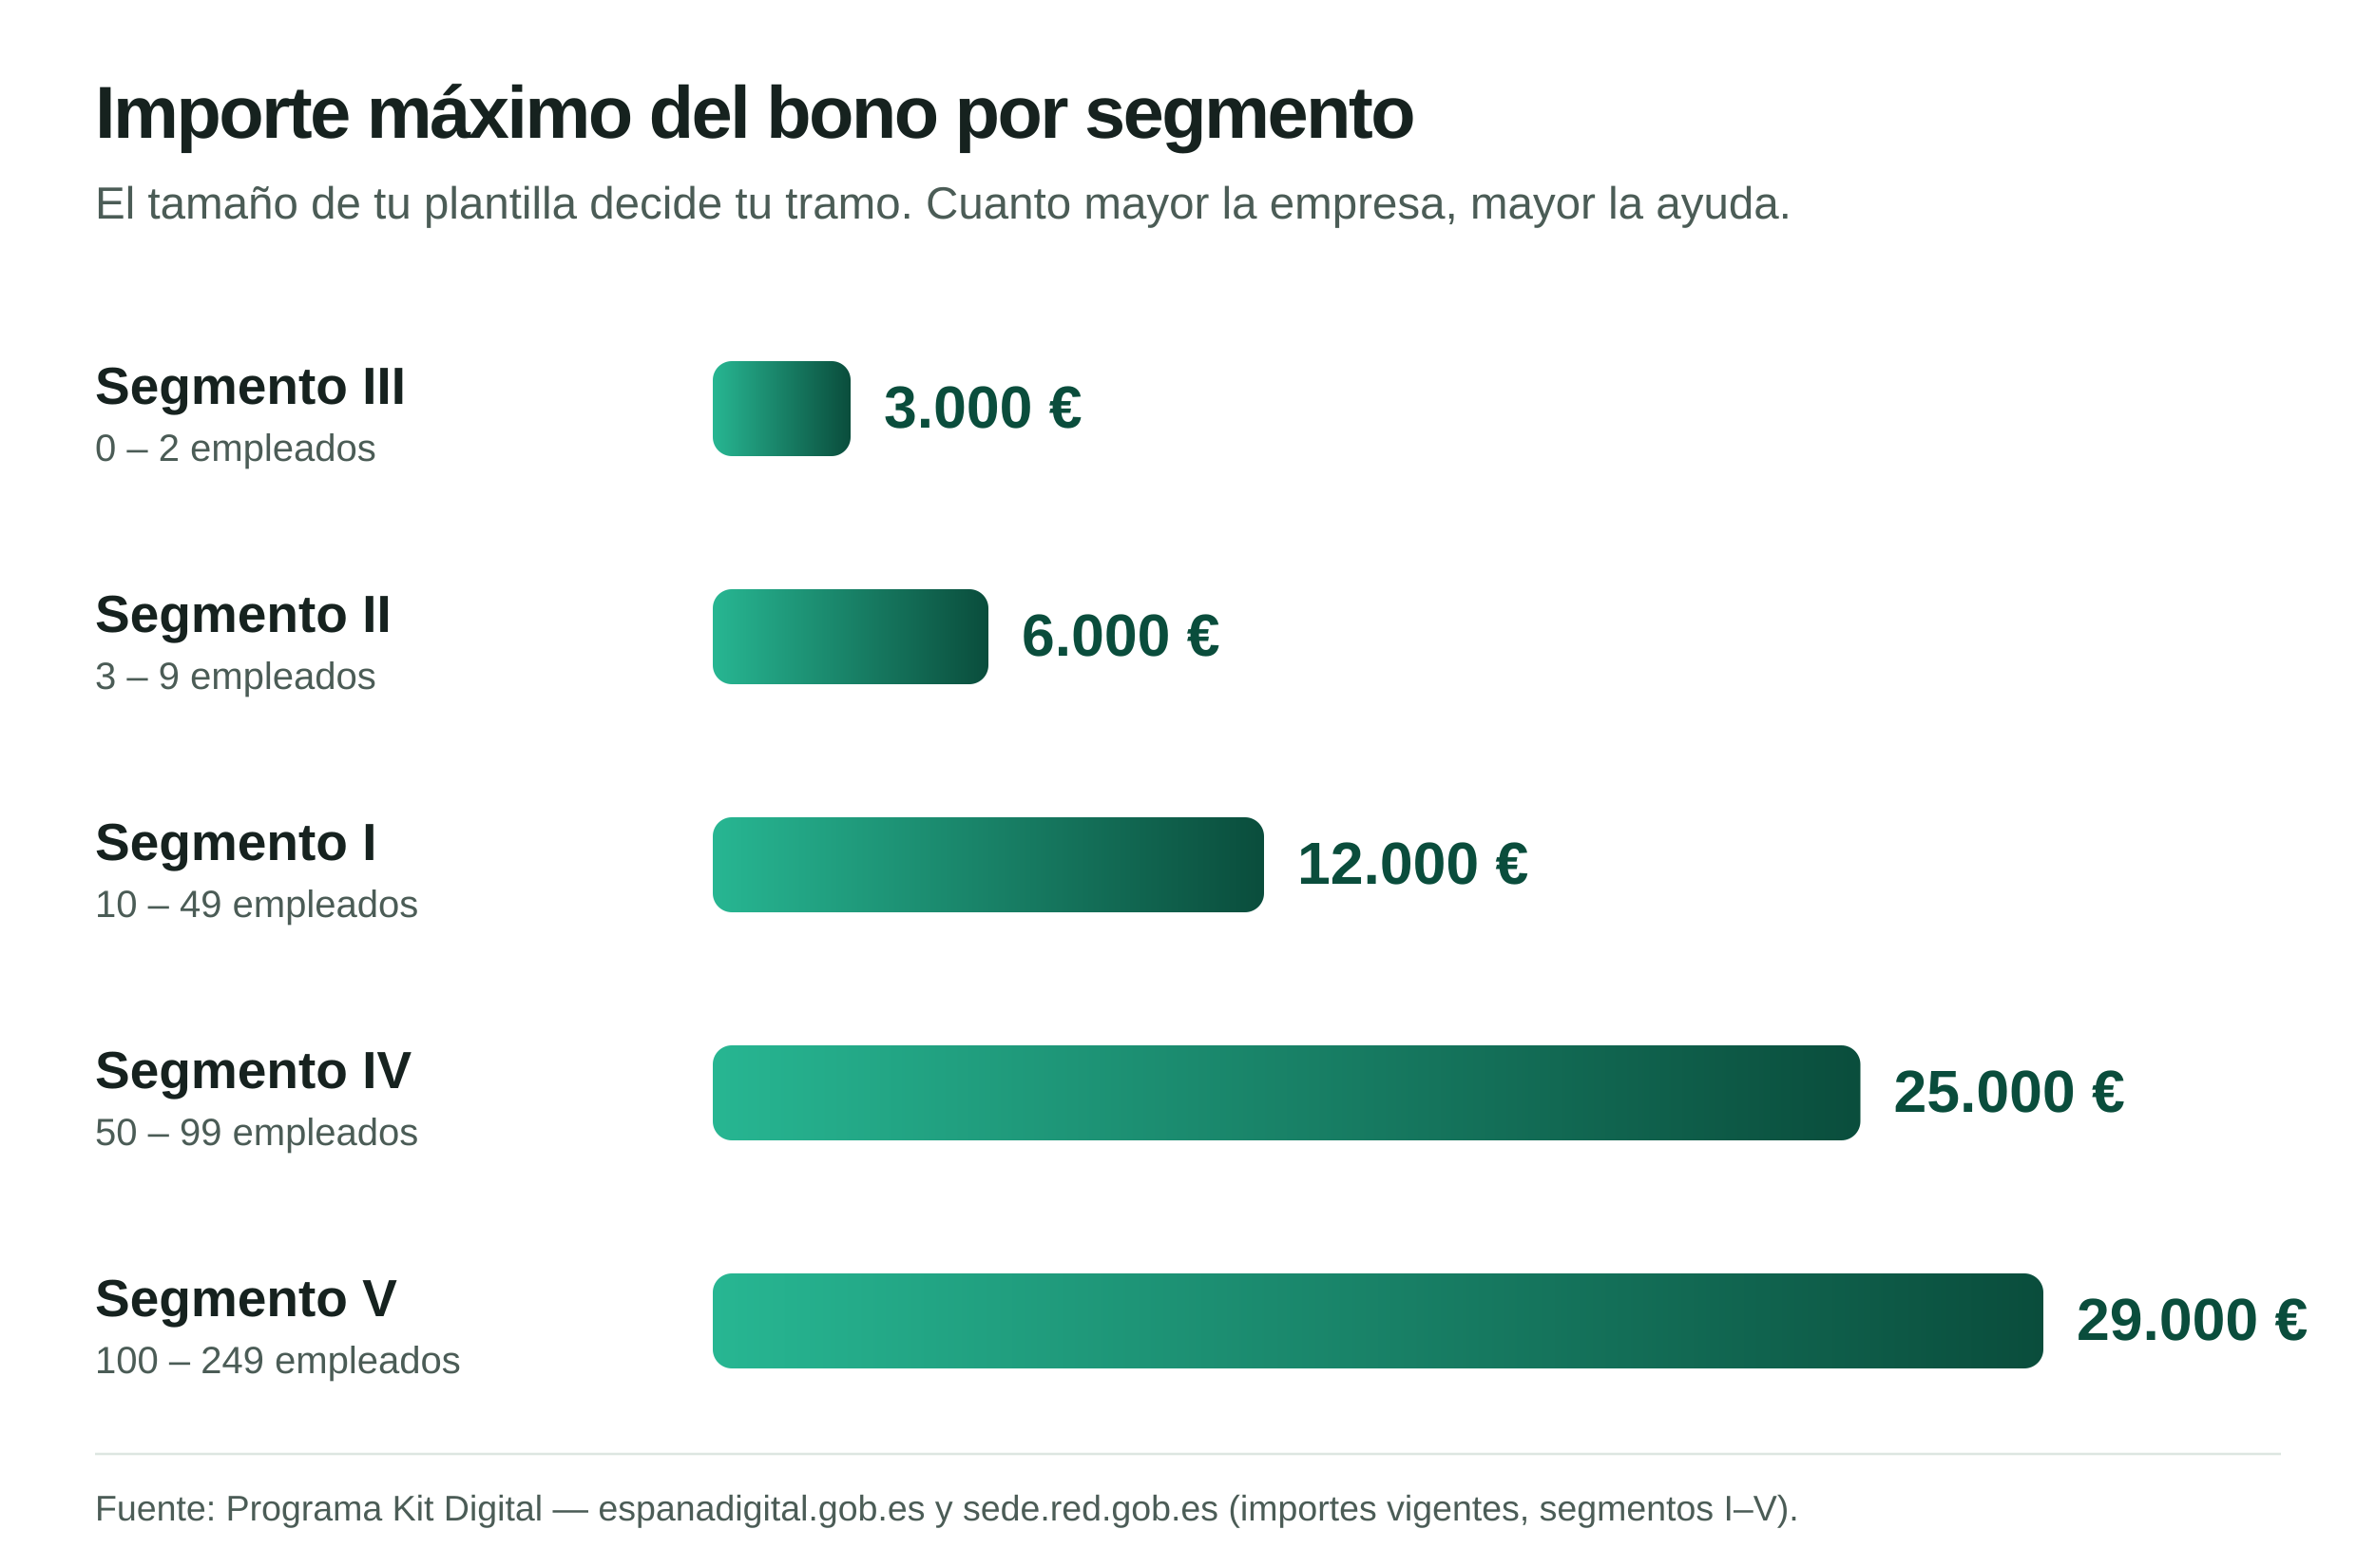
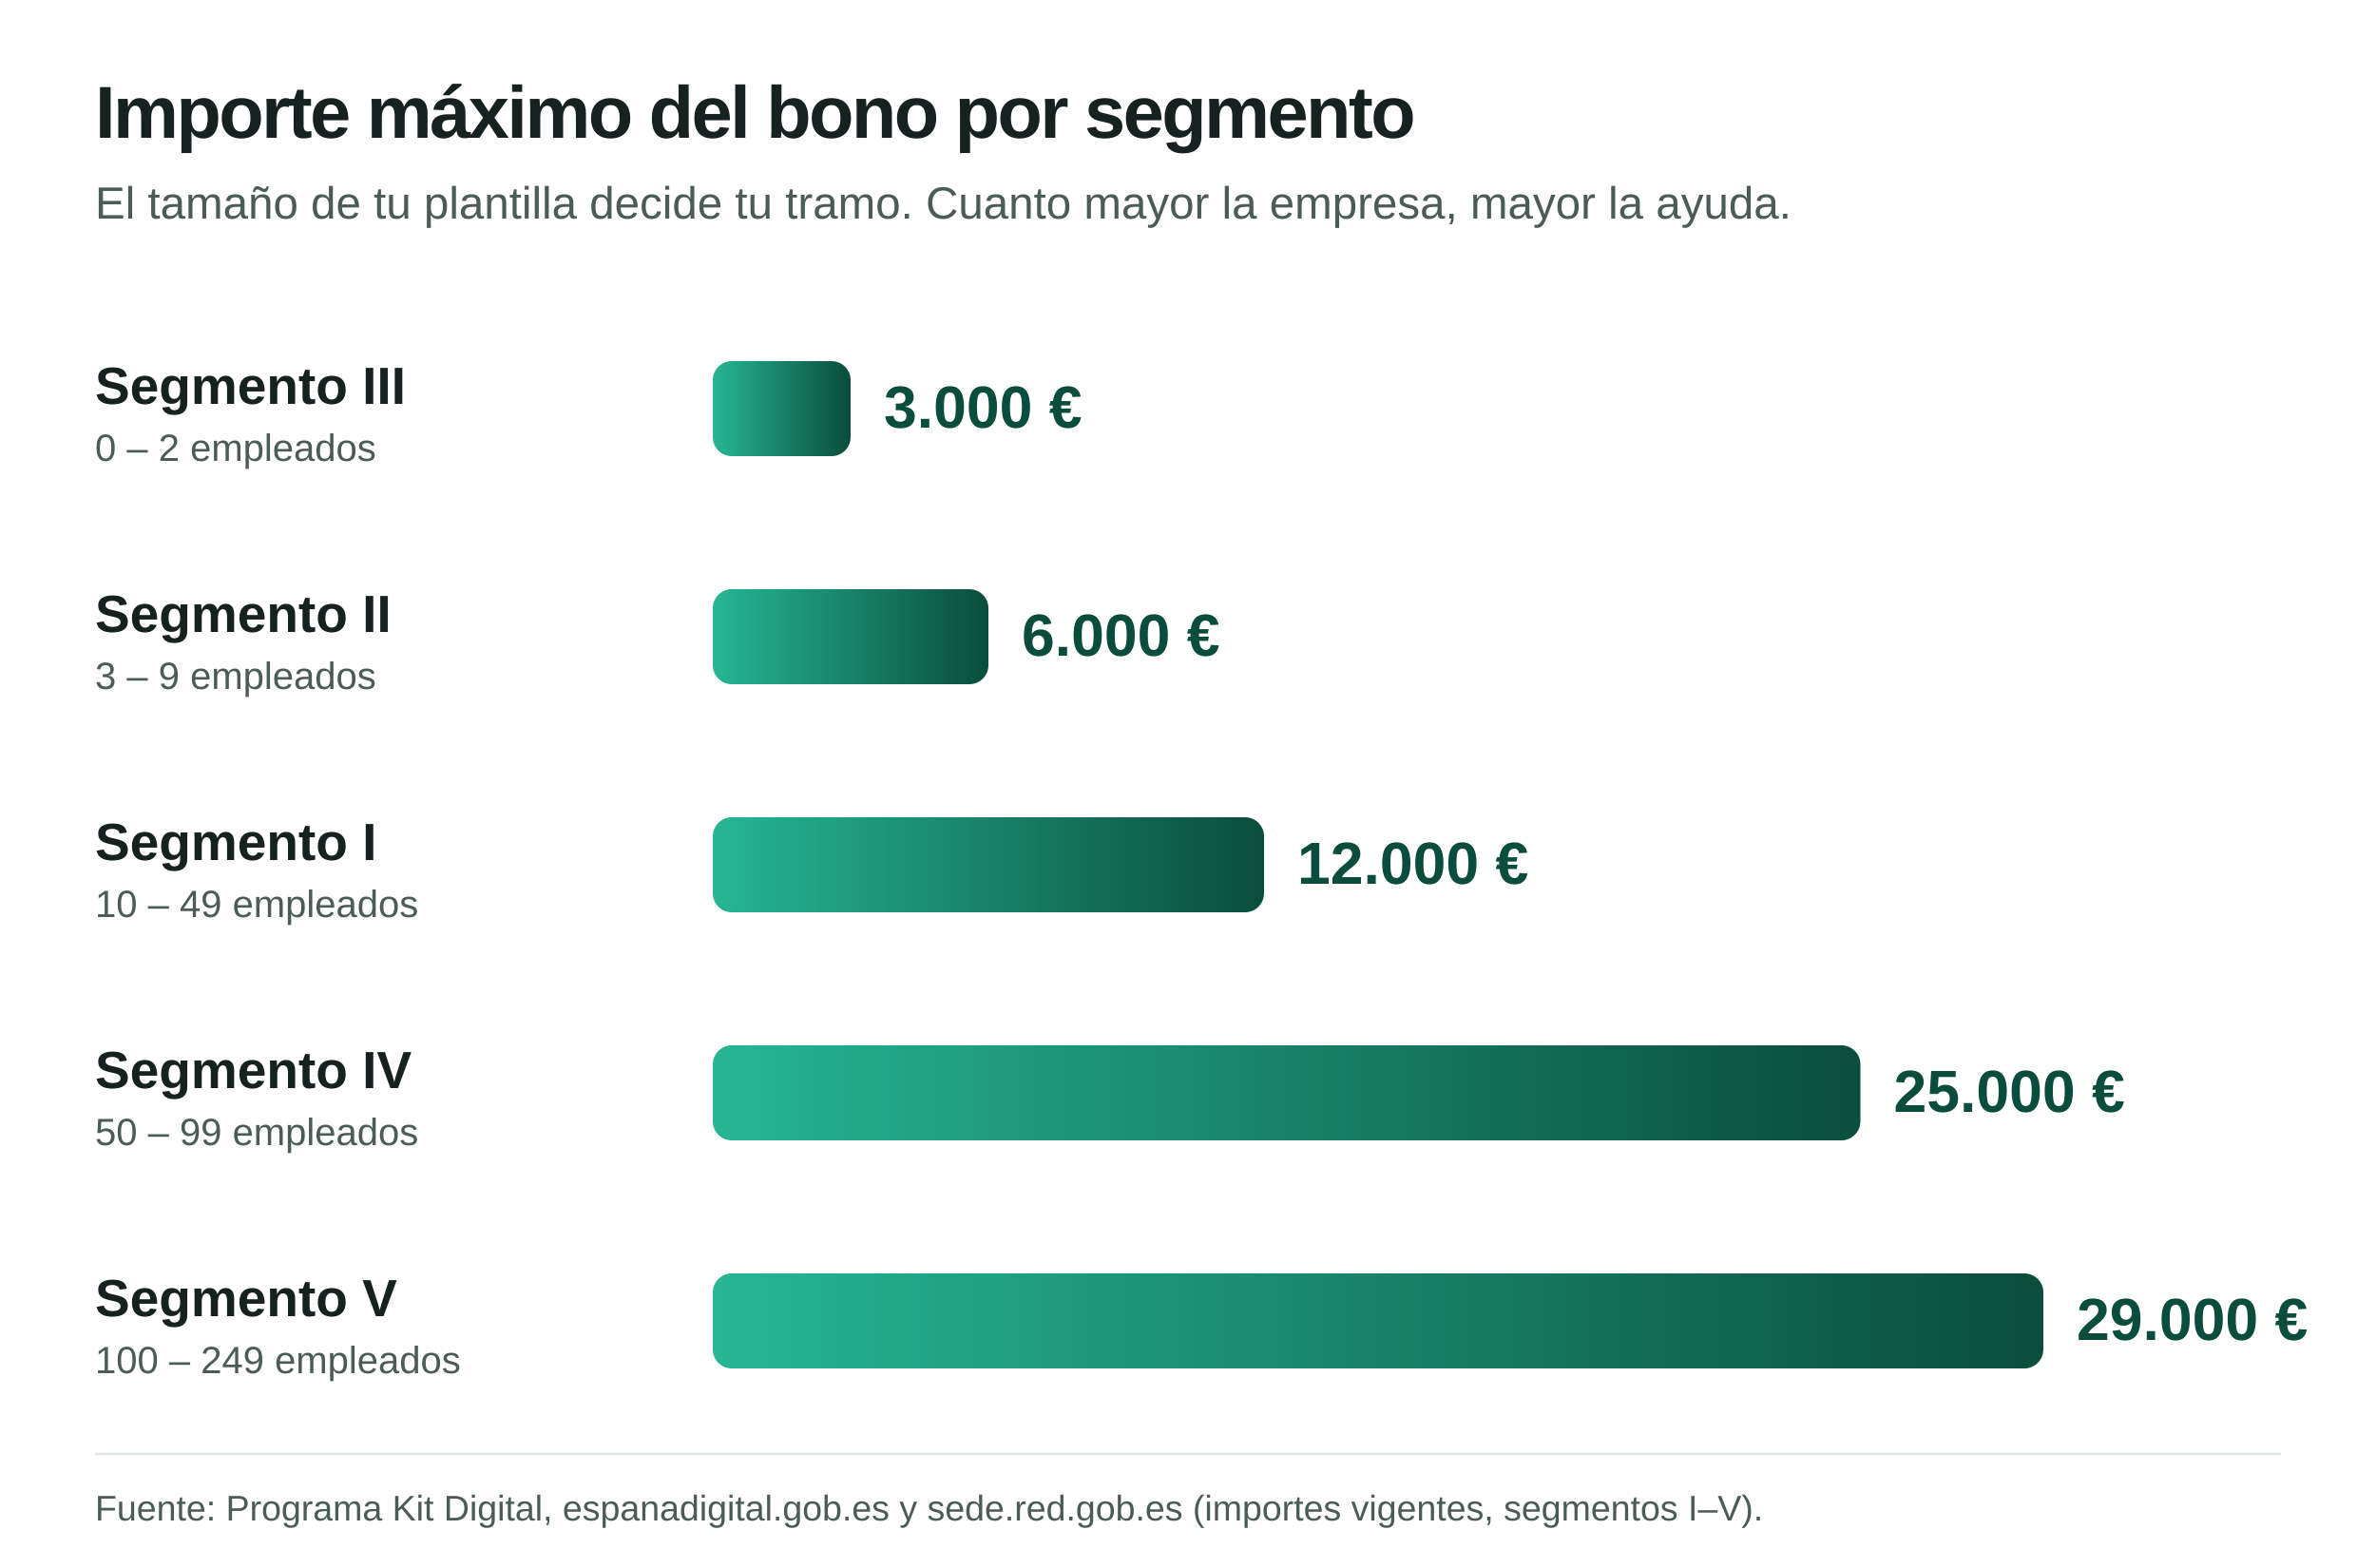
<svg xmlns="http://www.w3.org/2000/svg" viewBox="0 0 1000 660" font-family="Arial, Helvetica, sans-serif">
  <defs>
    <linearGradient id="bar" x1="0" y1="0" x2="1" y2="0">
      <stop offset="0" stop-color="#27b692" />
      <stop offset="1" stop-color="#0a4d3c" />
    </linearGradient>
  </defs>
  <rect width="1000" height="660" fill="#ffffff" />
  <text x="40" y="58" font-size="31" font-weight="800" fill="#16221f" letter-spacing="-1">Importe máximo del bono por segmento</text>
  <text x="40" y="92" font-size="19" fill="#4b5c56">El tamaño de tu plantilla decide tu tramo. Cuanto mayor la empresa, mayor la ayuda.</text>
  <text x="40" y="170" font-size="22" font-weight="700" fill="#16221f">Segmento III</text>
  <text x="40" y="194" font-size="16" fill="#4b5c56">0 – 2 empleados</text>
  <rect x="300" y="152" width="58" height="40" rx="8" fill="url(#bar)" />
  <text x="372" y="180" font-size="25" font-weight="800" fill="#0a4d3c">3.000 €</text>
  <text x="40" y="266" font-size="22" font-weight="700" fill="#16221f">Segmento II</text>
  <text x="40" y="290" font-size="16" fill="#4b5c56">3 – 9 empleados</text>
  <rect x="300" y="248" width="116" height="40" rx="8" fill="url(#bar)" />
  <text x="430" y="276" font-size="25" font-weight="800" fill="#0a4d3c">6.000 €</text>
  <text x="40" y="362" font-size="22" font-weight="700" fill="#16221f">Segmento I</text>
  <text x="40" y="386" font-size="16" fill="#4b5c56">10 – 49 empleados</text>
  <rect x="300" y="344" width="232" height="40" rx="8" fill="url(#bar)" />
  <text x="546" y="372" font-size="25" font-weight="800" fill="#0a4d3c">12.000 €</text>
  <text x="40" y="458" font-size="22" font-weight="700" fill="#16221f">Segmento IV</text>
  <text x="40" y="482" font-size="16" fill="#4b5c56">50 – 99 empleados</text>
  <rect x="300" y="440" width="483" height="40" rx="8" fill="url(#bar)" />
  <text x="797" y="468" font-size="25" font-weight="800" fill="#0a4d3c">25.000 €</text>
  <text x="40" y="554" font-size="22" font-weight="700" fill="#16221f">Segmento V</text>
  <text x="40" y="578" font-size="16" fill="#4b5c56">100 – 249 empleados</text>
  <rect x="300" y="536" width="560" height="40" rx="8" fill="url(#bar)" />
  <text x="874" y="564" font-size="25" font-weight="800" fill="#0a4d3c">29.000 €</text>
  <line x1="40" y1="612" x2="960" y2="612" stroke="#dde6e1" stroke-width="1" />
-   <text x="40" y="640" font-size="15" fill="#4b5c56">Fuente: Programa Kit Digital — espanadigital.gob.es y sede.red.gob.es (importes vigentes, segmentos I–V).</text>
+   <text x="40" y="640" font-size="15" fill="#4b5c56">Fuente: Programa Kit Digital, espanadigital.gob.es y sede.red.gob.es (importes vigentes, segmentos I–V).</text>
</svg>
